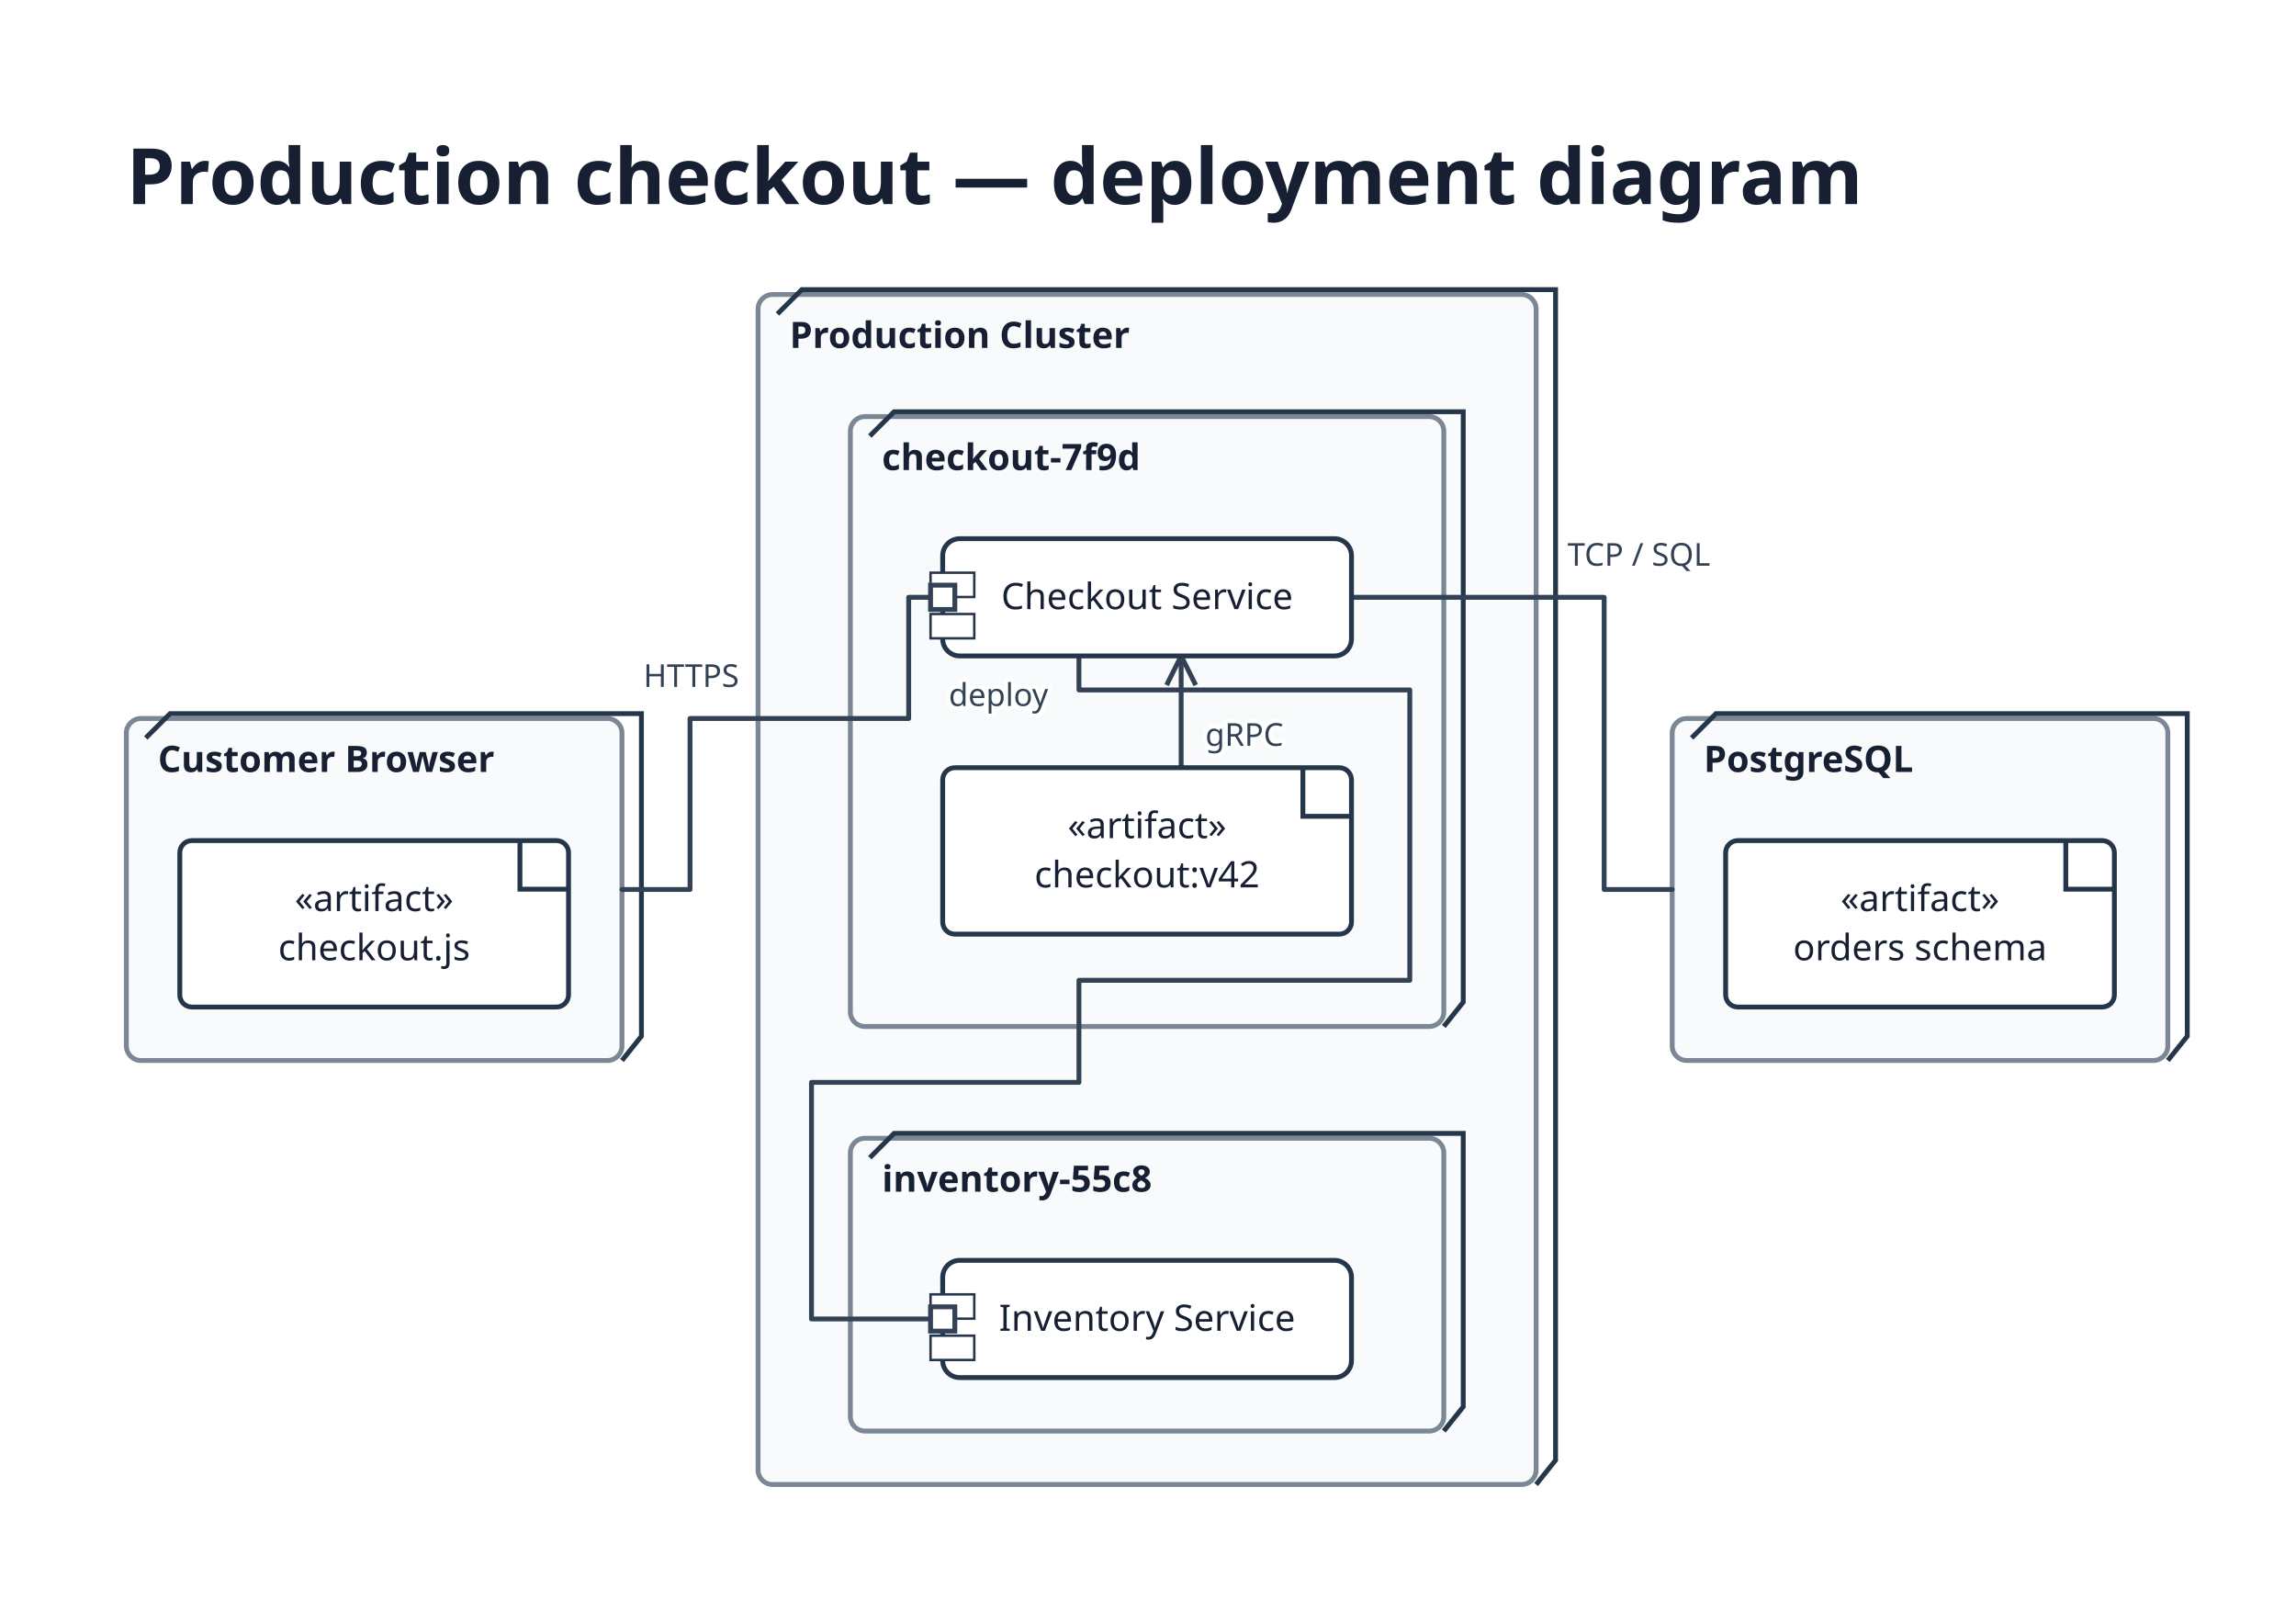
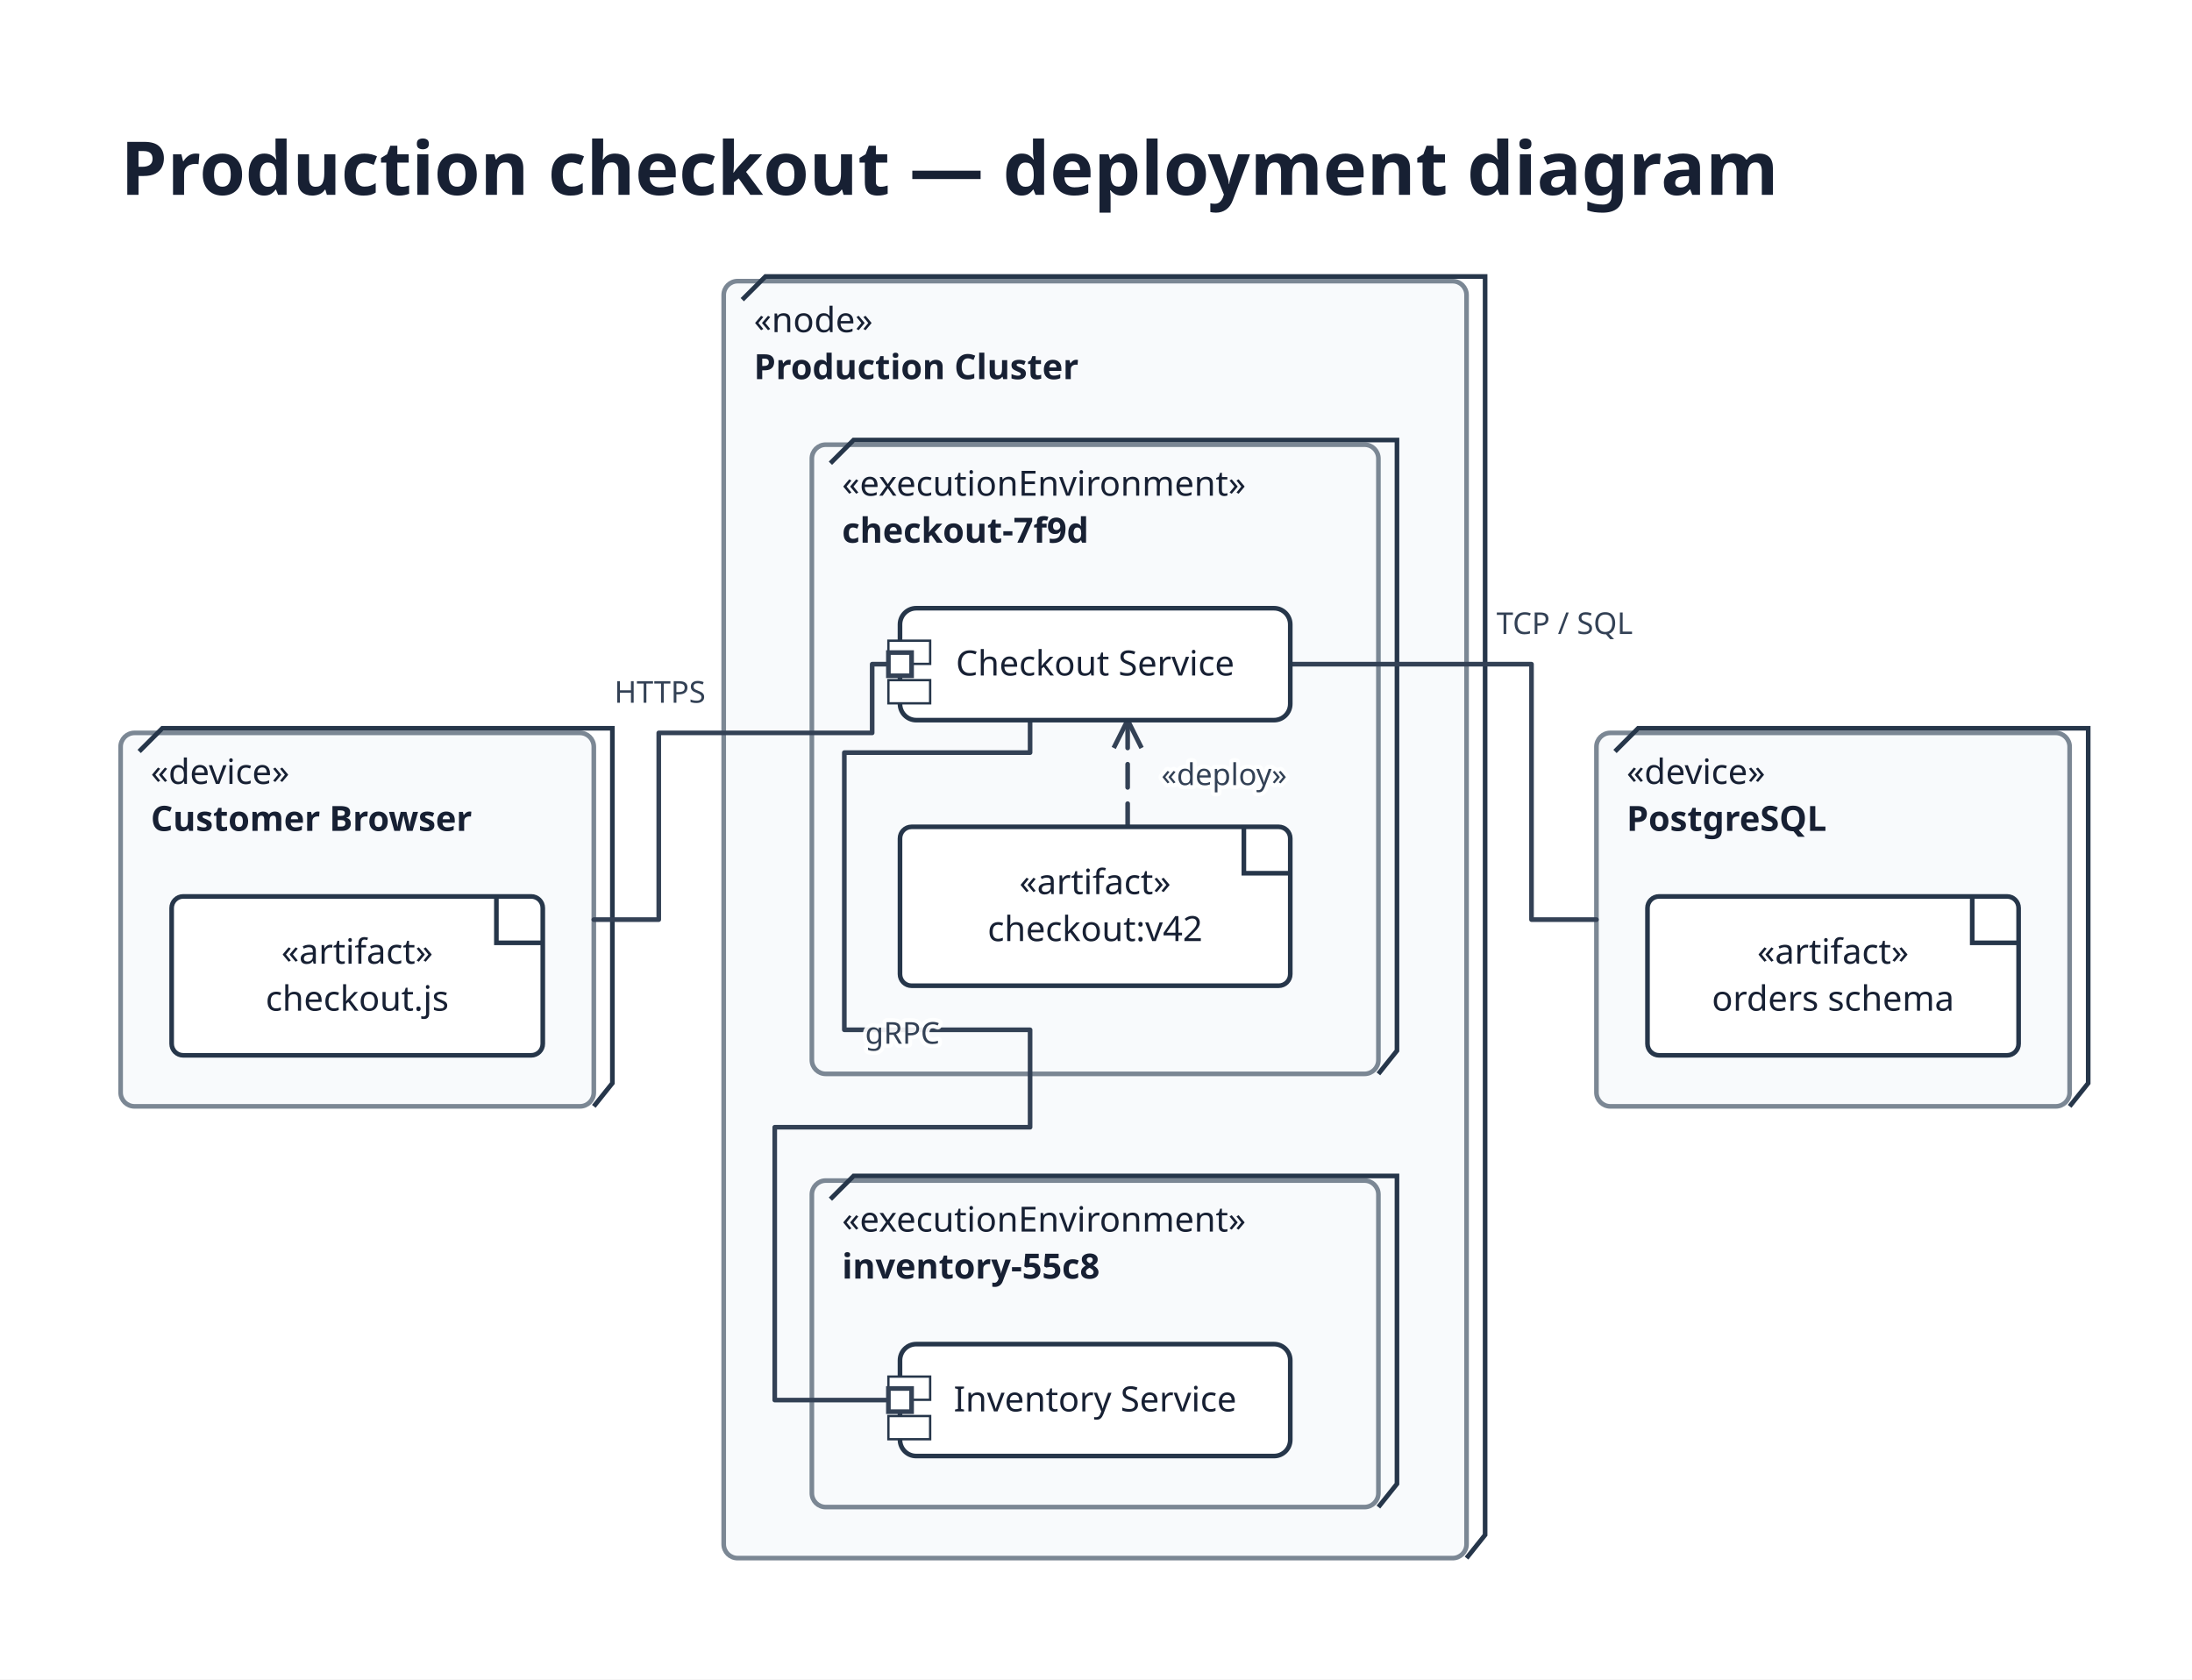
- <svg xmlns="http://www.w3.org/2000/svg" width="945" height="663" viewBox="0 0 945 663" role="img" aria-label="uml-deployment-example">
+ <svg xmlns="http://www.w3.org/2000/svg" width="945" height="724" viewBox="0 0 945 724" role="img" aria-label="uml-deployment-example">
  <rect width="100%" height="100%" fill="#ffffff" />
  <g id="boundaries">
    <g>
-       <rect x="52" y="295.7" width="204" height="140.75" rx="6" fill="#f8fafc" stroke="#7b8794" stroke-width="2" />
-       <path d="M 60 303.7 L 70 293.7 H 264 V 426.45 L 256 436.45" fill="none" stroke="#26364a" stroke-width="2" />
+       <rect x="52" y="315.95" width="204" height="161" rx="6" fill="#f8fafc" stroke="#7b8794" stroke-width="2" />
+       <path d="M 60 323.95 L 70 313.95 H 264 V 466.95 L 256 476.95" fill="none" stroke="#26364a" stroke-width="2" />
    </g>
    <g>
-       <rect x="312" y="121.2" width="320.25" height="489.75" rx="6" fill="#f8fafc" stroke="#7b8794" stroke-width="2" />
-       <path d="M 320 129.2 L 330 119.2 H 640.25 V 600.95 L 632.25 610.95" fill="none" stroke="#26364a" stroke-width="2" />
+       <rect x="312" y="121.2" width="320.25" height="550.5" rx="6" fill="#f8fafc" stroke="#7b8794" stroke-width="2" />
+       <path d="M 320 129.2 L 330 119.2 H 640.25 V 661.7 L 632.25 671.7" fill="none" stroke="#26364a" stroke-width="2" />
    </g>
    <g>
-       <rect x="688.25" y="295.7" width="204" height="140.75" rx="6" fill="#f8fafc" stroke="#7b8794" stroke-width="2" />
-       <path d="M 696.25 303.7 L 706.25 293.7 H 900.25 V 426.45 L 892.25 436.45" fill="none" stroke="#26364a" stroke-width="2" />
+       <rect x="688.25" y="315.95" width="204" height="161" rx="6" fill="#f8fafc" stroke="#7b8794" stroke-width="2" />
+       <path d="M 696.25 323.95 L 706.25 313.95 H 900.25 V 466.95 L 892.25 476.95" fill="none" stroke="#26364a" stroke-width="2" />
    </g>
    <g>
-       <rect x="350" y="171.45" width="244.25" height="251" rx="6" fill="#f8fafc" stroke="#7b8794" stroke-width="2" />
-       <path d="M 358 179.45 L 368 169.45 H 602.25 V 412.45 L 594.25 422.45" fill="none" stroke="#26364a" stroke-width="2" />
+       <rect x="350" y="191.7" width="244.25" height="271.25" rx="6" fill="#f8fafc" stroke="#7b8794" stroke-width="2" />
+       <path d="M 358 199.7 L 368 189.7 H 602.25 V 452.95 L 594.25 462.95" fill="none" stroke="#26364a" stroke-width="2" />
    </g>
    <g>
-       <rect x="350" y="468.45" width="244.25" height="120.5" rx="6" fill="#f8fafc" stroke="#7b8794" stroke-width="2" />
-       <path d="M 358 476.45 L 368 466.45 H 602.25 V 578.95 L 594.25 588.95" fill="none" stroke="#26364a" stroke-width="2" />
+       <rect x="350" y="508.95" width="244.25" height="140.75" rx="6" fill="#f8fafc" stroke="#7b8794" stroke-width="2" />
+       <path d="M 358 516.95 L 368 506.95 H 602.25 V 639.7 L 594.25 649.7" fill="none" stroke="#26364a" stroke-width="2" />
    </g>
  </g>
  <g id="corridor-dividers" />
  <g id="lines">
    <g data-line="browser-checkout">
-       <polyline points="256,366.075 284,366.075 284,295.7 374,295.7 374,245.825 388,245.825" fill="none" stroke="#334155" stroke-width="2" stroke-linejoin="round" stroke-linecap="round" />
+       <polyline points="256,396.45 284,396.45 284,315.95 376,315.95 376,286.325 388,286.325" fill="none" stroke="#334155" stroke-width="2" stroke-linejoin="round" stroke-linecap="round" />
    </g>
    <g data-line="checkout-inventory">
-       <polyline points="444.083,269.95 444.083,283.95 580.25,283.95 580.25,403.45 444.083,403.45 444.083,445.45 334,445.45 334,542.825 374,542.825 388,542.825" fill="none" stroke="#334155" stroke-width="2" stroke-linejoin="round" stroke-linecap="round" />
+       <polyline points="444.083,310.45 444.083,324.45 364,324.45 364,443.95 444.083,443.95 444.083,485.95 334,485.95 334,603.575 376,603.575 388,603.575" fill="none" stroke="#334155" stroke-width="2" stroke-linejoin="round" stroke-linecap="round" />
    </g>
    <g data-line="checkout-database">
-       <polyline points="556.25,245.825 660.25,245.825 660.25,366.075 688.25,366.075" fill="none" stroke="#334155" stroke-width="2" stroke-linejoin="round" stroke-linecap="round" />
+       <polyline points="556.25,286.325 660.25,286.325 660.25,396.45 688.25,396.45" fill="none" stroke="#334155" stroke-width="2" stroke-linejoin="round" stroke-linecap="round" />
    </g>
    <g data-line="image-deploys-checkout">
-       <polyline points="486.146,315.95 486.146,292.95 486.146,293.95 486.146,269.95" fill="none" stroke="#334155" stroke-width="2" stroke-linejoin="round" stroke-linecap="round" />
-       <path d="M 492.146 281.95 L 486.146 269.95 L 480.146 281.95" fill="none" stroke="#334155" stroke-width="2" stroke-linejoin="round" />
+       <polyline points="486.146,356.45 486.146,310.45" fill="none" stroke="#334155" stroke-width="2" stroke-linejoin="round" stroke-linecap="round" stroke-dasharray="10 7" />
+       <path d="M 492.146 322.45 L 486.146 310.45 L 480.146 322.45" fill="none" stroke="#334155" stroke-width="2" stroke-linejoin="round" />
    </g>
  </g>
  <g id="objects">
    <g>
-       <rect x="74" y="345.95" width="160" height="68.5" rx="5" fill="#ffffff" stroke="#26364a" stroke-width="2" />
-       <path d="M 214 345.95 V 365.95 H 234" fill="none" stroke="#26364a" stroke-width="2" />
+       <rect x="74" y="386.45" width="160" height="68.5" rx="5" fill="#ffffff" stroke="#26364a" stroke-width="2" />
+       <path d="M 214 386.45 V 406.45 H 234" fill="none" stroke="#26364a" stroke-width="2" />
    </g>
    <g>
-       <rect x="388" y="221.7" width="168.25" height="48.25" rx="7" fill="#ffffff" stroke="#26364a" stroke-width="2" />
-       <rect x="383" y="235.7" width="18" height="10" fill="white" stroke="#26364a" />
-       <rect x="383" y="252.7" width="18" height="10" fill="white" stroke="#26364a" />
+       <rect x="388" y="262.2" width="168.25" height="48.25" rx="7" fill="#ffffff" stroke="#26364a" stroke-width="2" />
+       <rect x="383" y="276.2" width="18" height="10" fill="white" stroke="#26364a" />
+       <rect x="383" y="293.2" width="18" height="10" fill="white" stroke="#26364a" />
    </g>
    <g>
-       <rect x="388" y="315.95" width="168.25" height="68.5" rx="5" fill="#ffffff" stroke="#26364a" stroke-width="2" />
-       <path d="M 536.25 315.95 V 335.95 H 556.25" fill="none" stroke="#26364a" stroke-width="2" />
+       <rect x="388" y="356.45" width="168.25" height="68.5" rx="5" fill="#ffffff" stroke="#26364a" stroke-width="2" />
+       <path d="M 536.25 356.45 V 376.45 H 556.25" fill="none" stroke="#26364a" stroke-width="2" />
    </g>
    <g>
-       <rect x="388" y="518.7" width="168.25" height="48.25" rx="7" fill="#ffffff" stroke="#26364a" stroke-width="2" />
-       <rect x="383" y="532.7" width="18" height="10" fill="white" stroke="#26364a" />
-       <rect x="383" y="549.7" width="18" height="10" fill="white" stroke="#26364a" />
+       <rect x="388" y="579.45" width="168.25" height="48.25" rx="7" fill="#ffffff" stroke="#26364a" stroke-width="2" />
+       <rect x="383" y="593.45" width="18" height="10" fill="white" stroke="#26364a" />
+       <rect x="383" y="610.45" width="18" height="10" fill="white" stroke="#26364a" />
    </g>
    <g>
-       <rect x="710.25" y="345.95" width="160" height="68.5" rx="5" fill="#ffffff" stroke="#26364a" stroke-width="2" />
-       <path d="M 850.25 345.95 V 365.95 H 870.25" fill="none" stroke="#26364a" stroke-width="2" />
+       <rect x="710.25" y="386.45" width="160" height="68.5" rx="5" fill="#ffffff" stroke="#26364a" stroke-width="2" />
+       <path d="M 850.25 386.45 V 406.45 H 870.25" fill="none" stroke="#26364a" stroke-width="2" />
    </g>
  </g>
  <g id="ports">
-     <rect x="383" y="240.825" width="10" height="10" fill="#ffffff" stroke="#334155" stroke-width="2" />
-     <rect x="383" y="537.825" width="10" height="10" fill="#ffffff" stroke="#334155" stroke-width="2" />
+     <rect x="383" y="281.325" width="10" height="10" fill="#ffffff" stroke="#334155" stroke-width="2" />
+     <rect x="383" y="598.575" width="10" height="10" fill="#ffffff" stroke="#334155" stroke-width="2" />
  </g>
  <g id="text">
    <text x="52" y="84" text-anchor="start" fill="#172033" font-family="ui-rounded, 'Comic Sans MS', sans-serif" font-size="32" font-weight="700">Production checkout — deployment diagram</text>
-     <text x="65" y="317.7" text-anchor="start" fill="#172033" font-family="ui-rounded, 'Comic Sans MS', sans-serif" font-size="15" font-weight="700">Customer Browser</text>
-     <text x="154" y="374.95" text-anchor="middle" fill="#172033" font-family="ui-rounded, 'Comic Sans MS', sans-serif" font-size="15" font-weight="450">«artifact»</text>
-     <text x="154" y="395.2" text-anchor="middle" fill="#172033" font-family="ui-rounded, 'Comic Sans MS', sans-serif" font-size="15" font-weight="450">checkout.js</text>
-     <text x="325" y="143.2" text-anchor="start" fill="#172033" font-family="ui-rounded, 'Comic Sans MS', sans-serif" font-size="15" font-weight="700">Production Cluster</text>
-     <text x="363" y="193.45" text-anchor="start" fill="#172033" font-family="ui-rounded, 'Comic Sans MS', sans-serif" font-size="15" font-weight="700">checkout-7f9d</text>
-     <text x="472.125" y="250.7" text-anchor="middle" fill="#172033" font-family="ui-rounded, 'Comic Sans MS', sans-serif" font-size="15" font-weight="450">Checkout Service</text>
-     <text x="472.125" y="344.95" text-anchor="middle" fill="#172033" font-family="ui-rounded, 'Comic Sans MS', sans-serif" font-size="15" font-weight="450">«artifact»</text>
-     <text x="472.125" y="365.2" text-anchor="middle" fill="#172033" font-family="ui-rounded, 'Comic Sans MS', sans-serif" font-size="15" font-weight="450">checkout:v42</text>
-     <text x="363" y="490.45" text-anchor="start" fill="#172033" font-family="ui-rounded, 'Comic Sans MS', sans-serif" font-size="15" font-weight="700">inventory-55c8</text>
-     <text x="472.125" y="547.7" text-anchor="middle" fill="#172033" font-family="ui-rounded, 'Comic Sans MS', sans-serif" font-size="15" font-weight="450">Inventory Service</text>
-     <text x="701.25" y="317.7" text-anchor="start" fill="#172033" font-family="ui-rounded, 'Comic Sans MS', sans-serif" font-size="15" font-weight="700">PostgreSQL</text>
-     <text x="790.25" y="374.95" text-anchor="middle" fill="#172033" font-family="ui-rounded, 'Comic Sans MS', sans-serif" font-size="15" font-weight="450">«artifact»</text>
-     <text x="790.25" y="395.2" text-anchor="middle" fill="#172033" font-family="ui-rounded, 'Comic Sans MS', sans-serif" font-size="15" font-weight="450">orders schema</text>
+     <text x="65" y="337.95" text-anchor="start" fill="#172033" font-family="ui-rounded, 'Comic Sans MS', sans-serif" font-size="15" font-weight="450">«device»</text>
+     <text x="65" y="358.2" text-anchor="start" fill="#172033" font-family="ui-rounded, 'Comic Sans MS', sans-serif" font-size="15" font-weight="700">Customer Browser</text>
+     <text x="154" y="415.45" text-anchor="middle" fill="#172033" font-family="ui-rounded, 'Comic Sans MS', sans-serif" font-size="15" font-weight="450">«artifact»</text>
+     <text x="154" y="435.7" text-anchor="middle" fill="#172033" font-family="ui-rounded, 'Comic Sans MS', sans-serif" font-size="15" font-weight="450">checkout.js</text>
+     <text x="325" y="143.2" text-anchor="start" fill="#172033" font-family="ui-rounded, 'Comic Sans MS', sans-serif" font-size="15" font-weight="450">«node»</text>
+     <text x="325" y="163.45" text-anchor="start" fill="#172033" font-family="ui-rounded, 'Comic Sans MS', sans-serif" font-size="15" font-weight="700">Production Cluster</text>
+     <text x="363" y="213.7" text-anchor="start" fill="#172033" font-family="ui-rounded, 'Comic Sans MS', sans-serif" font-size="15" font-weight="450">«executionEnvironment»</text>
+     <text x="363" y="233.95" text-anchor="start" fill="#172033" font-family="ui-rounded, 'Comic Sans MS', sans-serif" font-size="15" font-weight="700">checkout-7f9d</text>
+     <text x="472.125" y="291.2" text-anchor="middle" fill="#172033" font-family="ui-rounded, 'Comic Sans MS', sans-serif" font-size="15" font-weight="450">Checkout Service</text>
+     <text x="472.125" y="385.45" text-anchor="middle" fill="#172033" font-family="ui-rounded, 'Comic Sans MS', sans-serif" font-size="15" font-weight="450">«artifact»</text>
+     <text x="472.125" y="405.7" text-anchor="middle" fill="#172033" font-family="ui-rounded, 'Comic Sans MS', sans-serif" font-size="15" font-weight="450">checkout:v42</text>
+     <text x="363" y="530.95" text-anchor="start" fill="#172033" font-family="ui-rounded, 'Comic Sans MS', sans-serif" font-size="15" font-weight="450">«executionEnvironment»</text>
+     <text x="363" y="551.2" text-anchor="start" fill="#172033" font-family="ui-rounded, 'Comic Sans MS', sans-serif" font-size="15" font-weight="700">inventory-55c8</text>
+     <text x="472.125" y="608.45" text-anchor="middle" fill="#172033" font-family="ui-rounded, 'Comic Sans MS', sans-serif" font-size="15" font-weight="450">Inventory Service</text>
+     <text x="701.25" y="337.95" text-anchor="start" fill="#172033" font-family="ui-rounded, 'Comic Sans MS', sans-serif" font-size="15" font-weight="450">«device»</text>
+     <text x="701.25" y="358.2" text-anchor="start" fill="#172033" font-family="ui-rounded, 'Comic Sans MS', sans-serif" font-size="15" font-weight="700">PostgreSQL</text>
+     <text x="790.25" y="415.45" text-anchor="middle" fill="#172033" font-family="ui-rounded, 'Comic Sans MS', sans-serif" font-size="15" font-weight="450">«artifact»</text>
+     <text x="790.25" y="435.7" text-anchor="middle" fill="#172033" font-family="ui-rounded, 'Comic Sans MS', sans-serif" font-size="15" font-weight="450">orders schema</text>
    <g data-line-label="browser-checkout">
-       <text x="284.5" y="282.7" text-anchor="middle" font-family="ui-rounded, sans-serif" font-size="13" fill="#334155" stroke="#ffffff" stroke-opacity=".92" stroke-width="3.5" stroke-linejoin="round" paint-order="stroke fill">HTTPS</text>
+       <text x="284.5" y="302.95" text-anchor="middle" font-family="ui-rounded, sans-serif" font-size="13" fill="#334155" stroke="#ffffff" stroke-opacity=".92" stroke-width="3.5" stroke-linejoin="round" paint-order="stroke fill">HTTPS</text>
    </g>
    <g data-line-label="checkout-inventory">
-       <text x="512.167" y="306.95" text-anchor="middle" font-family="ui-rounded, sans-serif" font-size="13" fill="#334155" stroke="#ffffff" stroke-opacity=".92" stroke-width="3.5" stroke-linejoin="round" paint-order="stroke fill">gRPC</text>
+       <text x="389.042" y="449.95" text-anchor="middle" font-family="ui-rounded, sans-serif" font-size="13" fill="#334155" stroke="#ffffff" stroke-opacity=".92" stroke-width="3.5" stroke-linejoin="round" paint-order="stroke fill">gRPC</text>
    </g>
    <g data-line-label="checkout-database">
-       <text x="674.55" y="232.825" text-anchor="middle" font-family="ui-rounded, sans-serif" font-size="13" fill="#334155" stroke="#ffffff" stroke-opacity=".92" stroke-width="3.5" stroke-linejoin="round" paint-order="stroke fill">TCP / SQL</text>
+       <text x="674.55" y="273.325" text-anchor="middle" font-family="ui-rounded, sans-serif" font-size="13" fill="#334155" stroke="#ffffff" stroke-opacity=".92" stroke-width="3.5" stroke-linejoin="round" paint-order="stroke fill">TCP / SQL</text>
    </g>
    <g data-line-label="image-deploys-checkout">
-       <text x="410.946" y="290.55" text-anchor="middle" font-family="ui-rounded, sans-serif" font-size="13" fill="#334155" stroke="#ffffff" stroke-opacity=".92" stroke-width="3.5" stroke-linejoin="round" paint-order="stroke fill">deploy</text>
+       <text x="527.746" y="338.45" text-anchor="middle" font-family="ui-rounded, sans-serif" font-size="13" fill="#334155" stroke="#ffffff" stroke-opacity=".92" stroke-width="3.5" stroke-linejoin="round" paint-order="stroke fill">«deploy»</text>
    </g>
  </g>
</svg>
